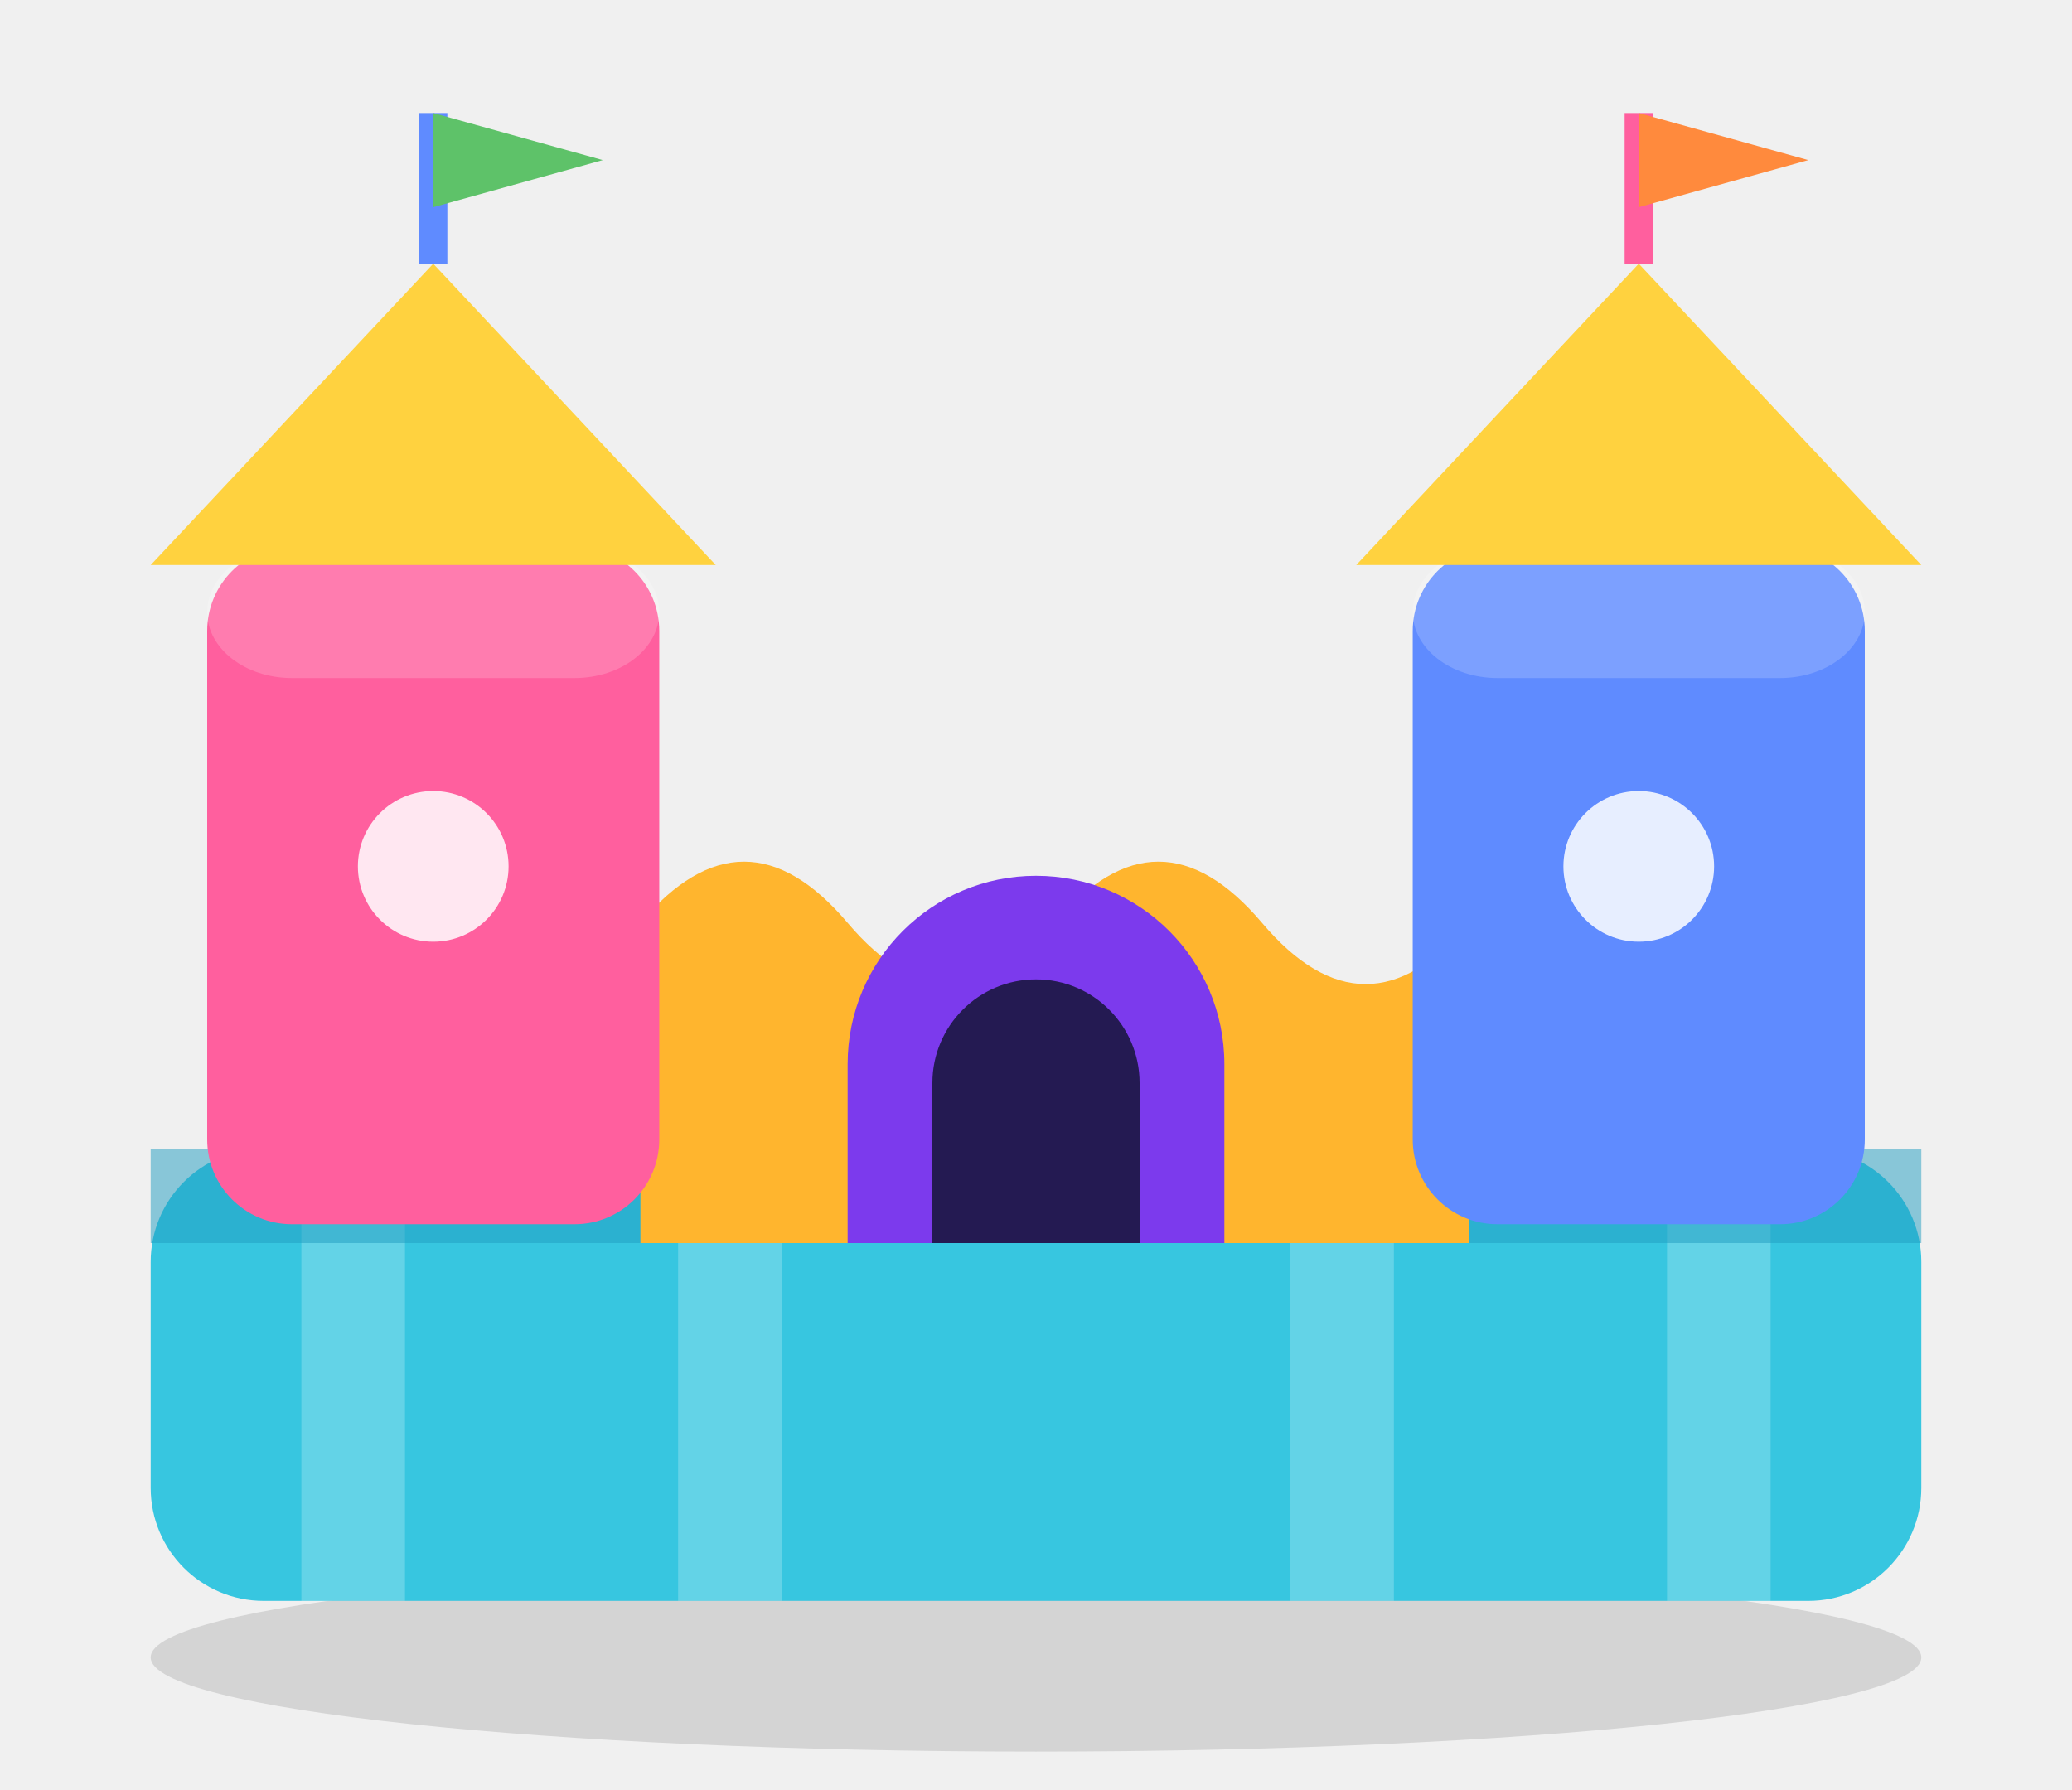
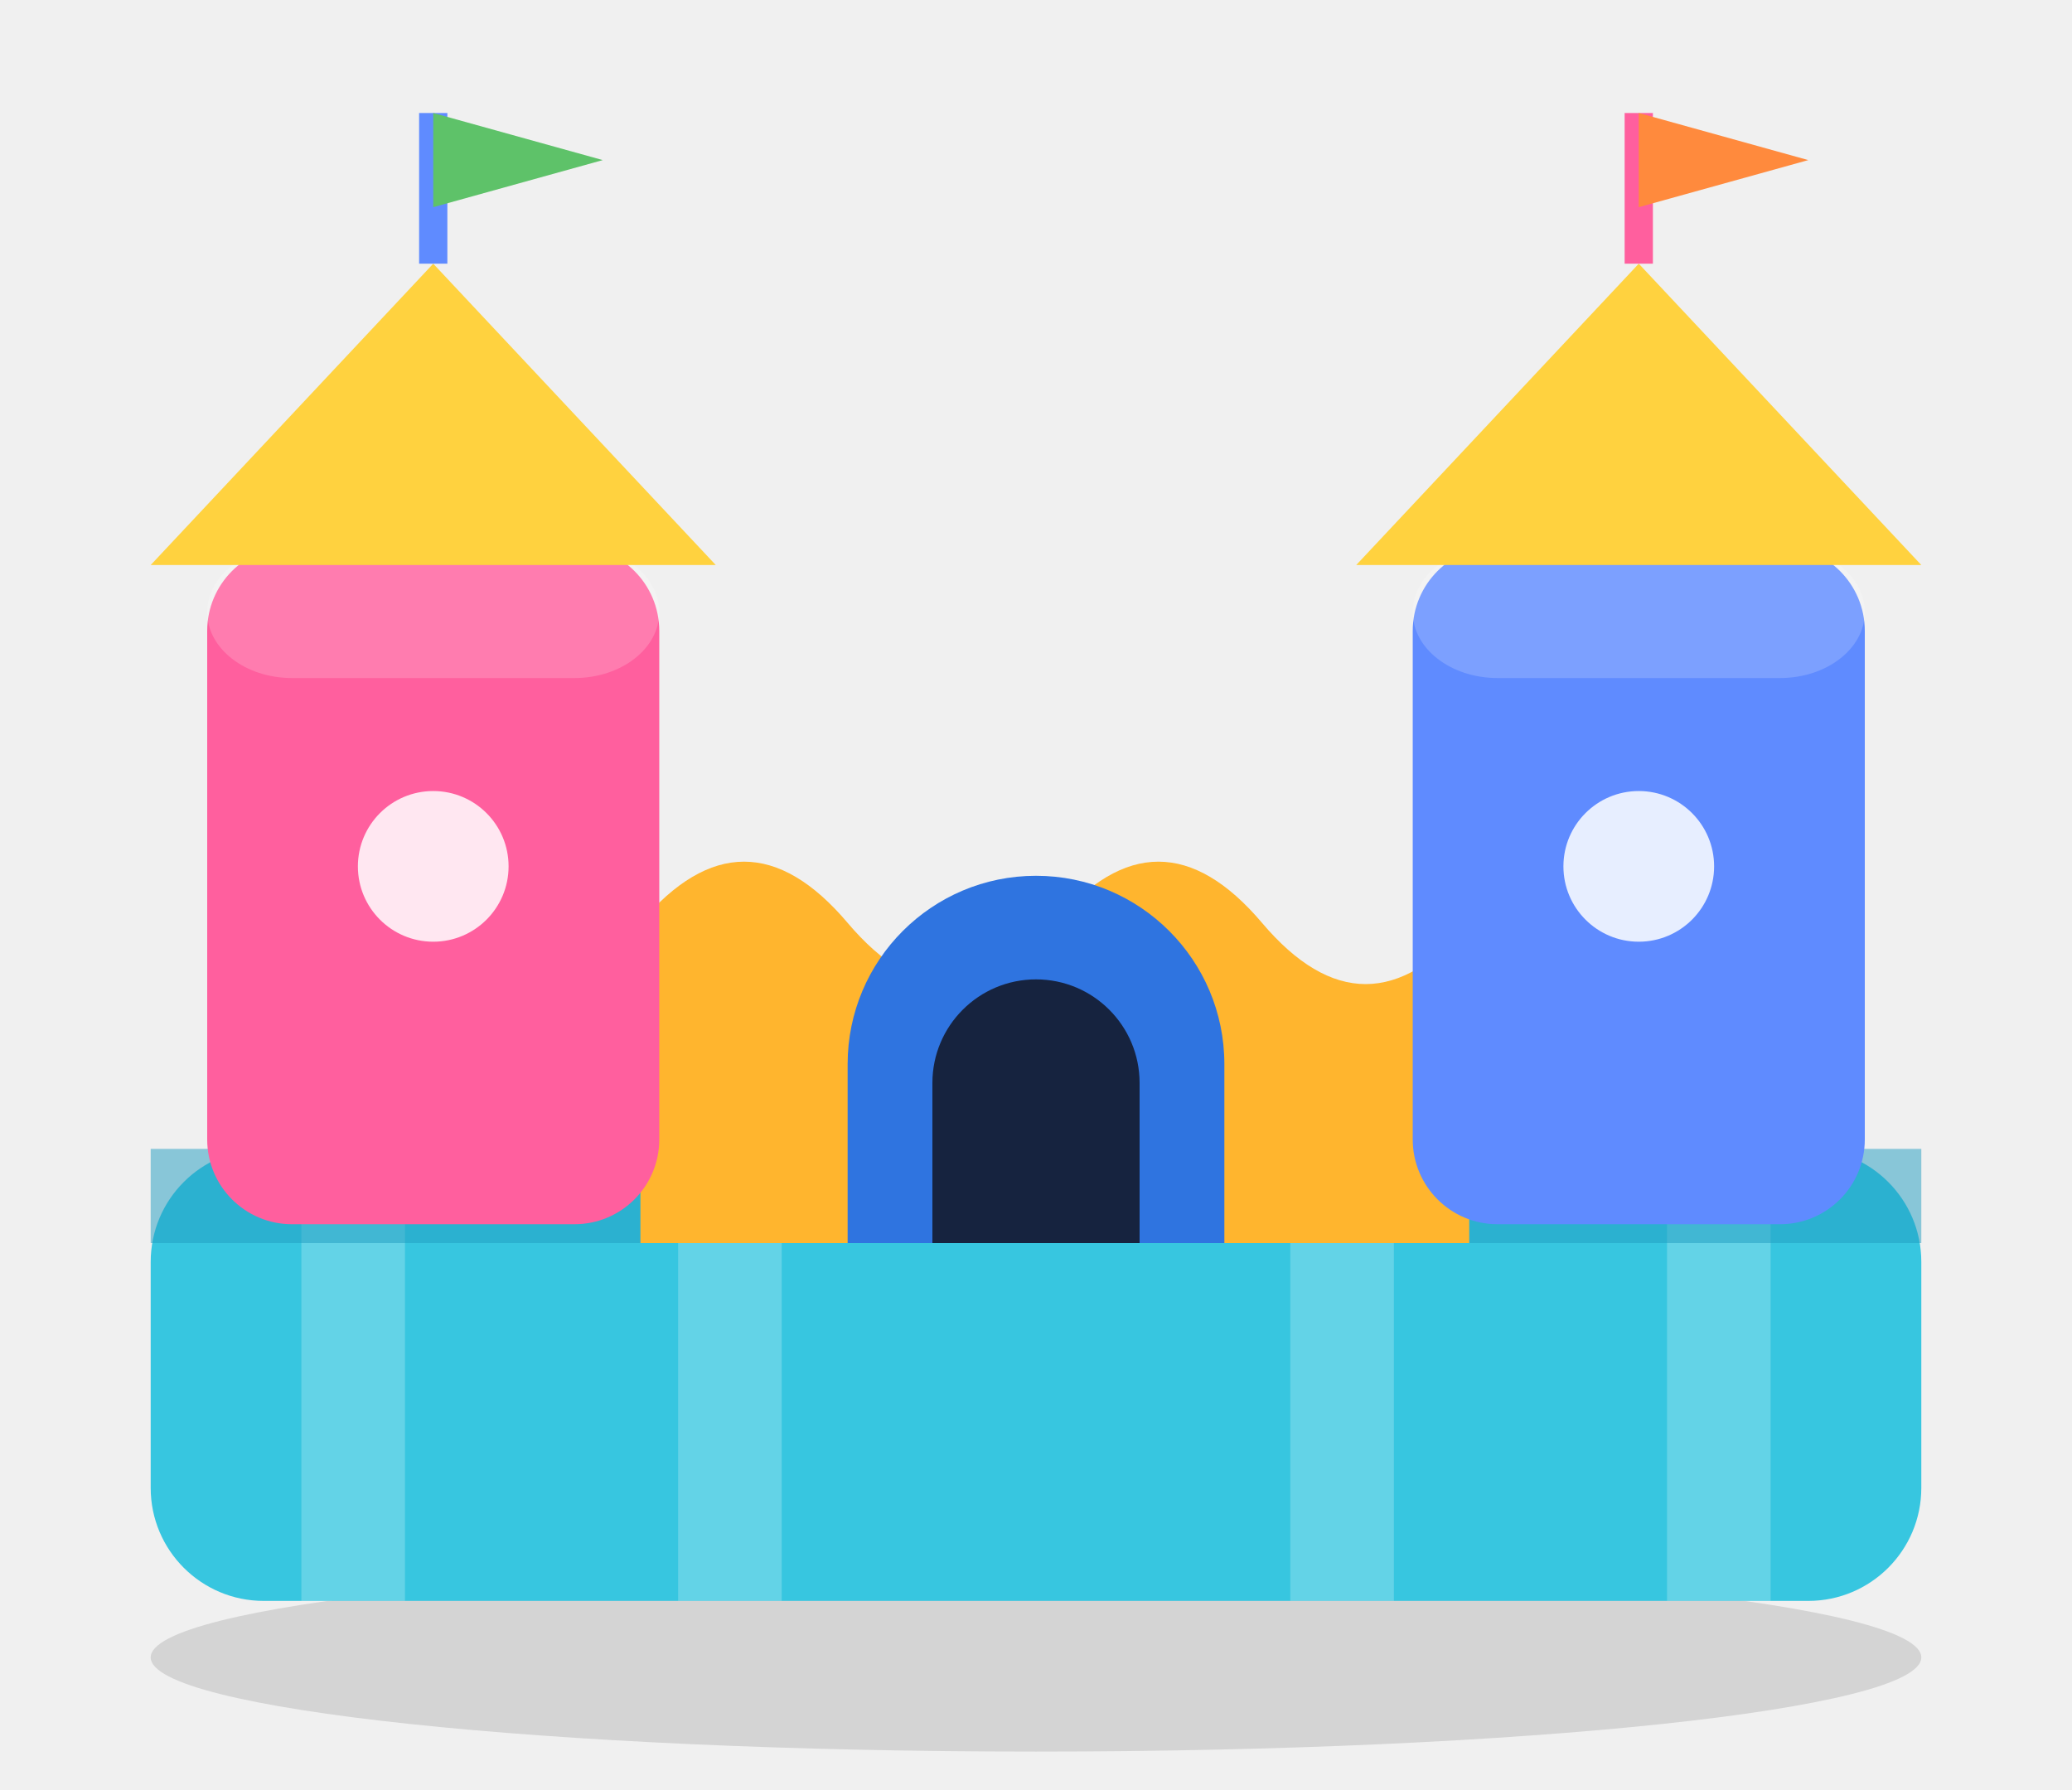
<svg xmlns="http://www.w3.org/2000/svg" viewBox="0 0 220 190" role="img" aria-label="Castelo insuflável">
  <ellipse cx="110" cy="176" rx="94" ry="10" fill="#000" opacity=".12" />
  <rect x="16" y="122" width="188" height="48" rx="12" fill="#37c6e0" />
  <g fill="#fff" opacity=".22">
    <rect x="32" y="122" width="11" height="48" />
    <rect x="72" y="122" width="11" height="48" />
    <rect x="137" y="122" width="11" height="48" />
    <rect x="177" y="122" width="11" height="48" />
  </g>
  <rect x="16" y="122" width="188" height="10" fill="#1f9cc0" opacity=".5" />
  <path d="M68 132 V98 q11 -13 22 0 q11 13 22 0 q11 -13 22 0 q11 13 22 0 V132 Z" fill="#ffb52e" />
-   <path d="M90 132 V113 a20 20 0 0 1 40 0 V132 Z" fill="#7c3aed" />
-   <path d="M99 132 V115 a11 11 0 0 1 22 0 V132 Z" fill="#241a52" />
+   <path d="M90 132 V113 a20 20 0 0 1 40 0 V132 Z" fill="#2f74e0" />
+   <path d="M99 132 V115 a11 11 0 0 1 22 0 V132 Z" fill="#16233f" />
  <rect x="22" y="58" width="48" height="72" rx="9" fill="#ff5f9e" />
  <rect x="22" y="58" width="48" height="14" rx="9" fill="#fff" opacity=".18" />
  <polygon points="16,60 76,60 46,28" fill="#ffd23f" />
  <line x1="46" y1="28" x2="46" y2="12" stroke="#5f8bff" stroke-width="3" />
  <polygon points="46,12 64,17 46,22" fill="#5ec269" />
  <rect x="150" y="58" width="48" height="72" rx="9" fill="#5f8bff" />
  <rect x="150" y="58" width="48" height="14" rx="9" fill="#fff" opacity=".18" />
  <polygon points="144,60 204,60 174,28" fill="#ffd23f" />
  <line x1="174" y1="28" x2="174" y2="12" stroke="#ff5f9e" stroke-width="3" />
  <polygon points="174,12 192,17 174,22" fill="#ff8a3d" />
  <circle cx="46" cy="92" r="8" fill="#fff" opacity=".85" />
  <circle cx="174" cy="92" r="8" fill="#fff" opacity=".85" />
</svg>
